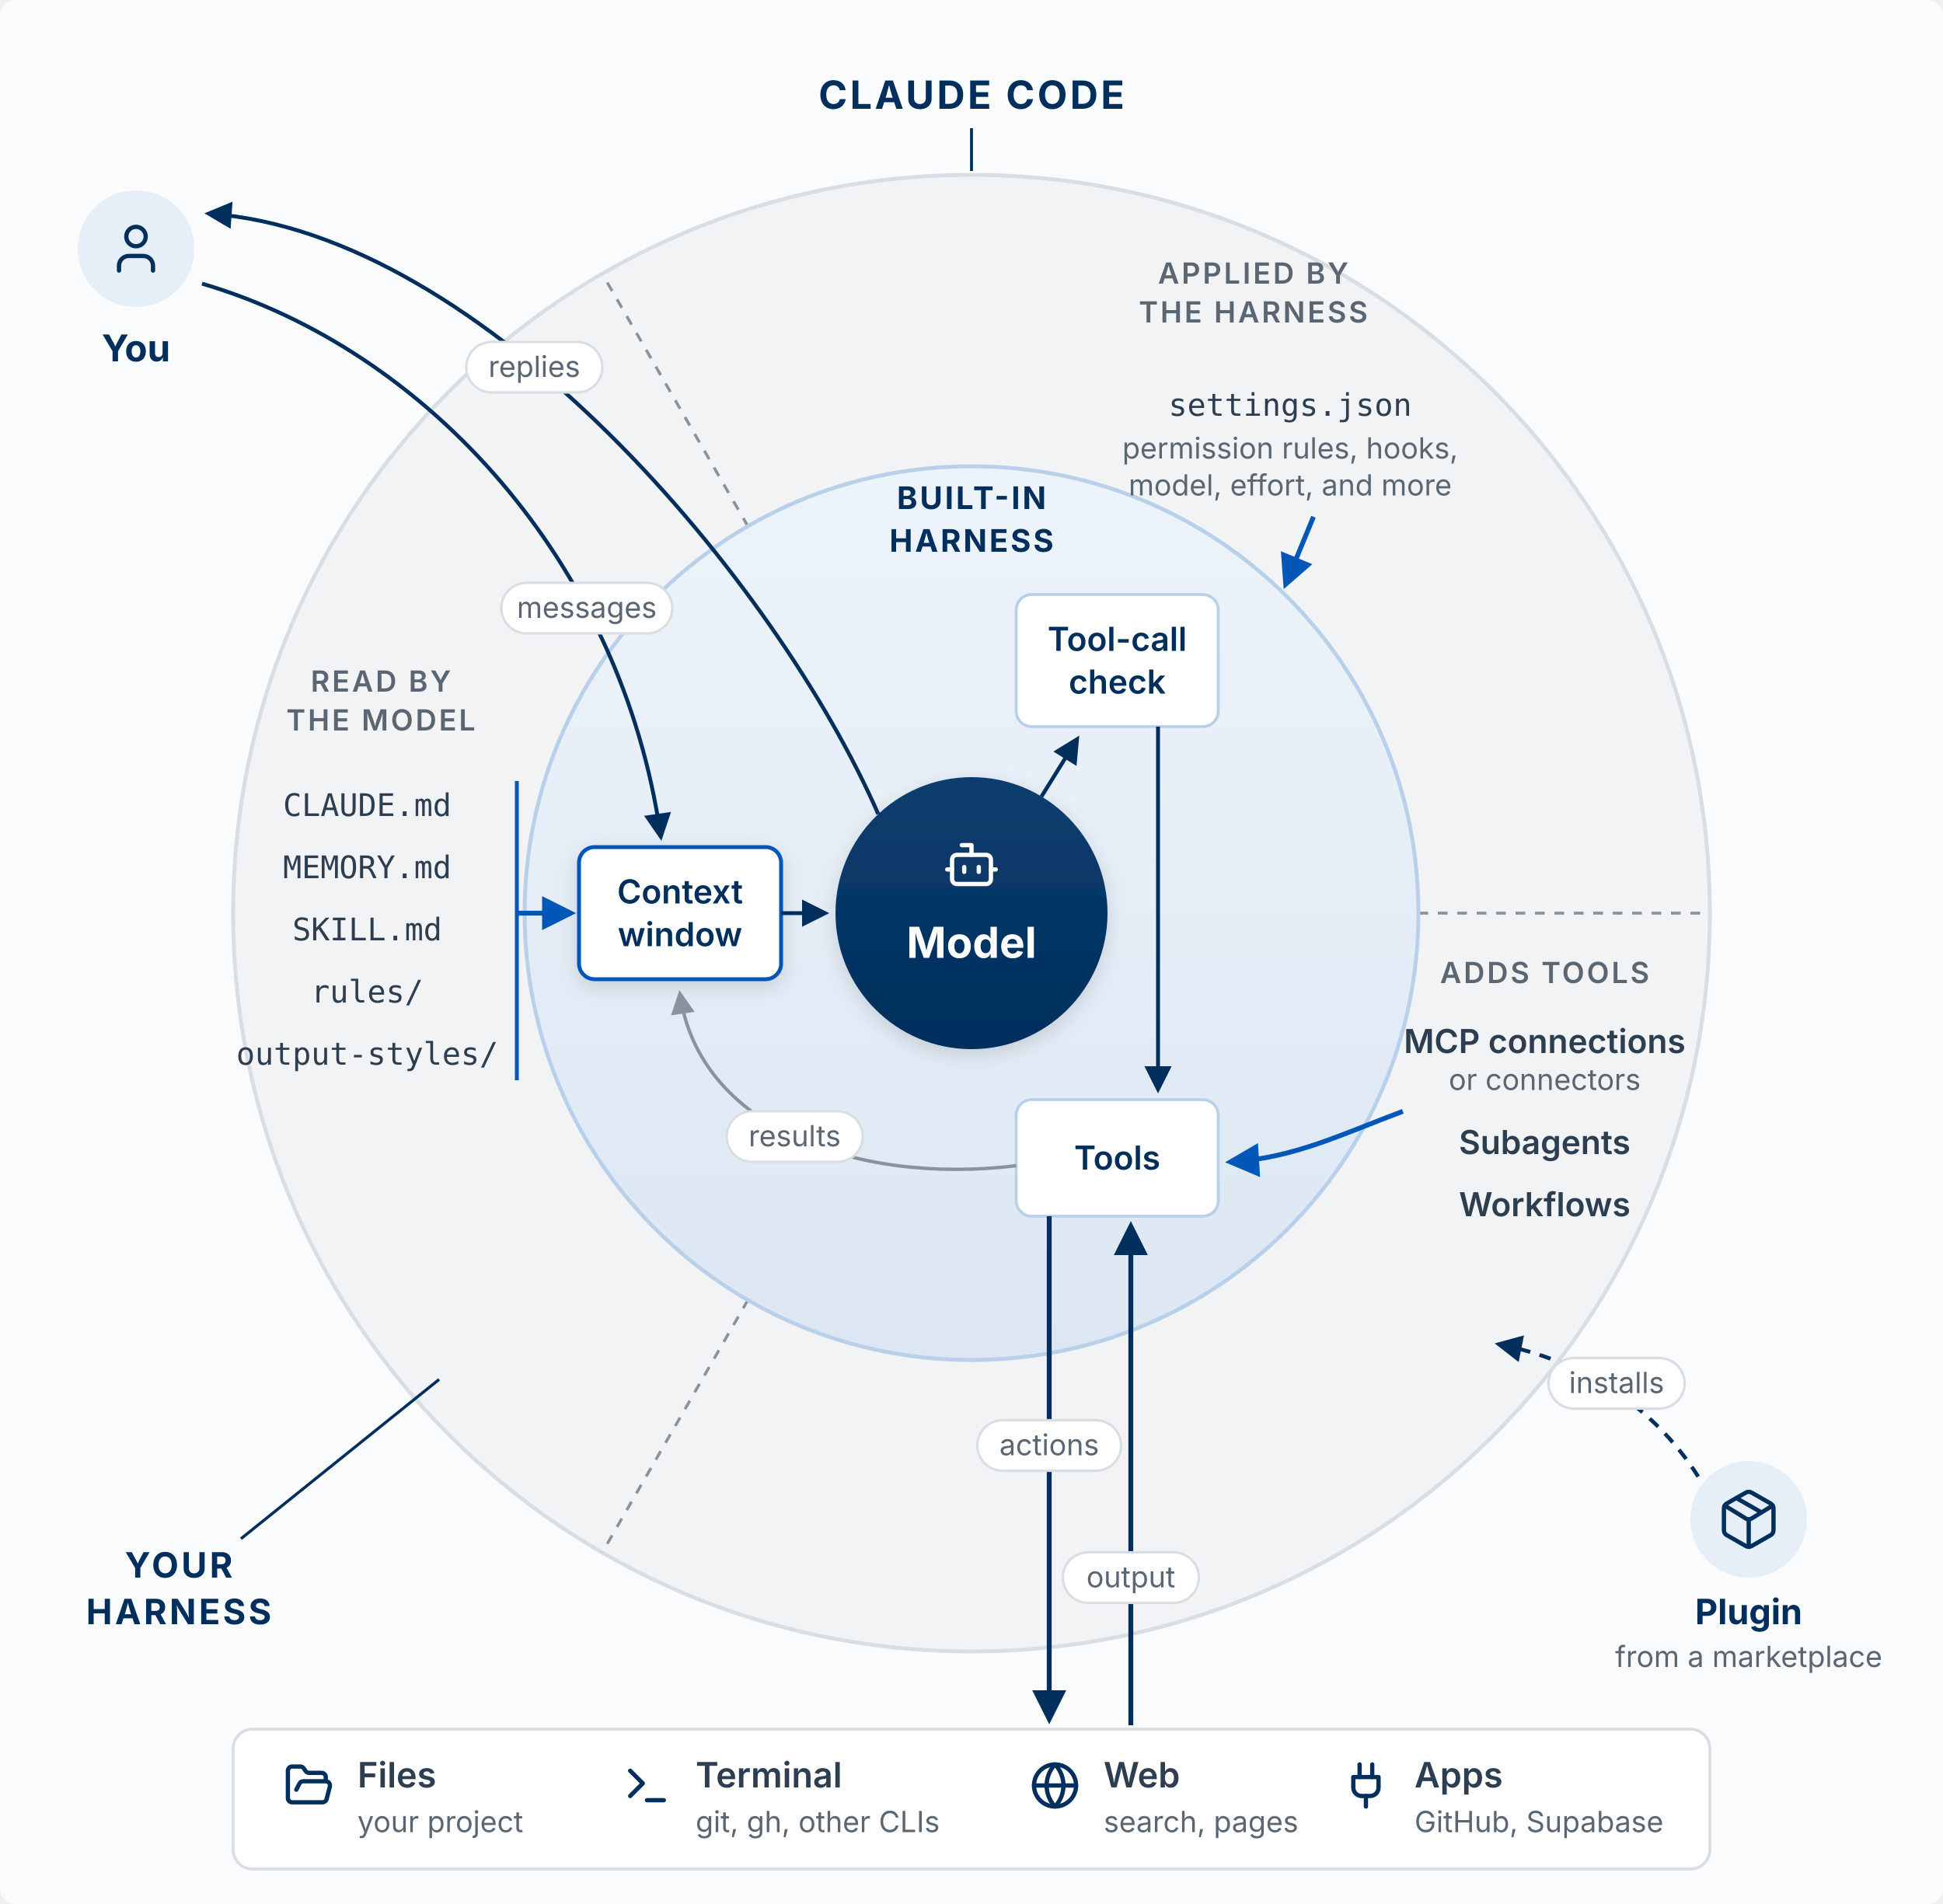
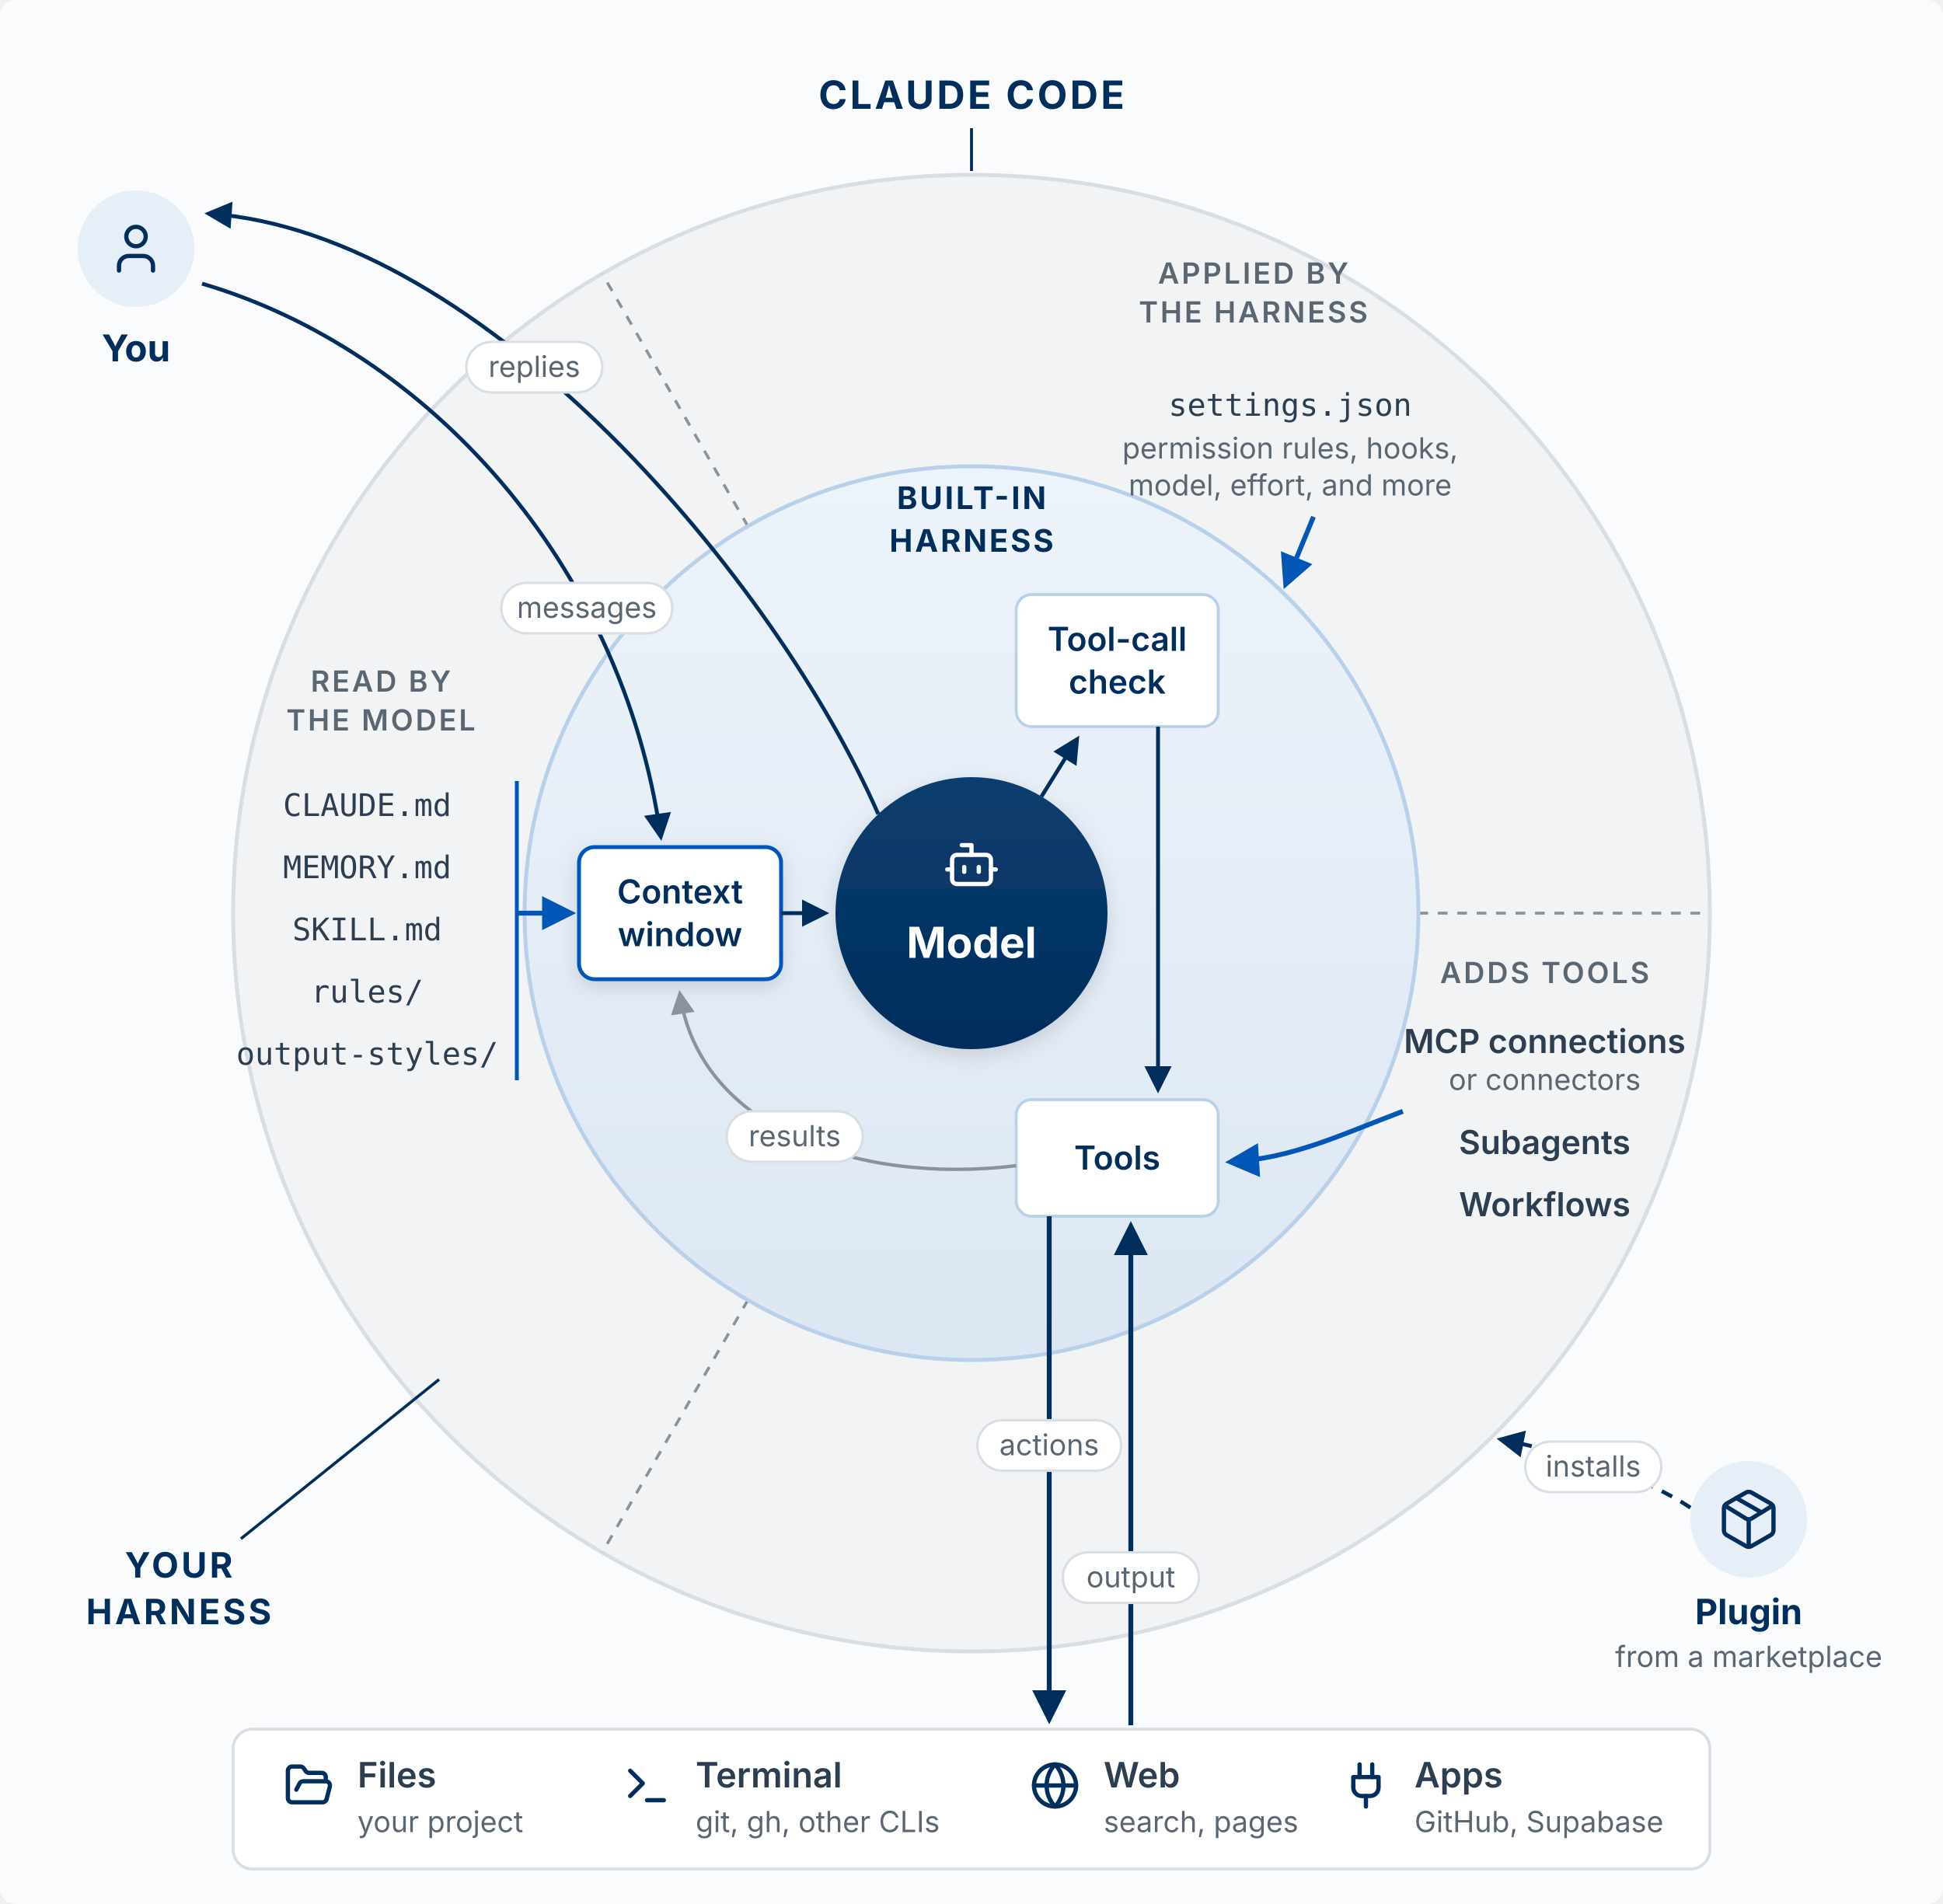
<svg xmlns="http://www.w3.org/2000/svg" viewBox="0 0 1000 980" role="img" font-family="Inter, 'Helvetica Neue', Helvetica, Arial, sans-serif">
  <defs>
    <marker id="ar" viewBox="0 0 10 10" refX="8" refY="5" markerWidth="7" markerHeight="7" orient="auto-start-reverse">
      <path d="M0 0 L10 5 L0 10 z" fill="#0057B8" />
    </marker>
    <marker id="an" viewBox="0 0 10 10" refX="8" refY="5" markerWidth="7" markerHeight="7" orient="auto-start-reverse">
      <path d="M0 0 L10 5 L0 10 z" fill="#002E5D" />
    </marker>
    <marker id="ag" viewBox="0 0 10 10" refX="8" refY="5" markerWidth="7" markerHeight="7" orient="auto-start-reverse">
      <path d="M0 0 L10 5 L0 10 z" fill="#8A939C" />
    </marker>
    <linearGradient id="gModel" x1="0" y1="0" x2="0" y2="1">
      <stop offset="0" stop-color="#0B3D6E" />
      <stop offset="1" stop-color="#002E5D" />
    </linearGradient>
    <linearGradient id="gHarness" x1="0" y1="0" x2="0" y2="1">
      <stop offset="0" stop-color="#EDF3FA" />
      <stop offset="1" stop-color="#DCE7F3" />
    </linearGradient>
    <filter id="sh" x="-20%" y="-20%" width="140%" height="140%">
      <feDropShadow dx="0" dy="3" stdDeviation="5" flood-opacity="0.13" />
    </filter>
  </defs>
  <rect width="1000" height="980" rx="8" fill="#FAFBFC" />
  <text x="500" y="56" text-anchor="middle" font-size="20" font-weight="700" letter-spacing="1.4" fill="#002E5D">CLAUDE CODE</text>
  <line x1="500" y1="66" x2="500" y2="88" stroke="#002E5D" stroke-width="1.5" />
  <circle cx="500" cy="470" r="380" fill="#F1F3F5" stroke="#D9DEE4" stroke-width="2" />
  <line x1="385" y1="271" x2="310" y2="141" stroke="#8A939C" stroke-width="1.5" stroke-dasharray="5 5" />
  <line x1="730" y1="470" x2="880" y2="470" stroke="#8A939C" stroke-width="1.5" stroke-dasharray="5 5" />
  <line x1="385" y1="669" x2="310" y2="799" stroke="#8A939C" stroke-width="1.5" stroke-dasharray="5 5" />
  <circle cx="500" cy="470" r="230" fill="url(#gHarness)" stroke="#B9D0EA" stroke-width="2" />
  <text x="500" y="262" text-anchor="middle" font-size="16" font-weight="700" letter-spacing="1.2" fill="#002E5D">BUILT-IN</text>
  <text x="500" y="284" text-anchor="middle" font-size="16" font-weight="700" letter-spacing="1.2" fill="#002E5D">HARNESS</text>
  <circle cx="500" cy="470" r="70" fill="url(#gModel)" filter="url(#sh)" />
  <g transform="translate(485,430) scale(1.25)" fill="none" stroke="#FFFFFF" stroke-width="1.76" stroke-linecap="round" stroke-linejoin="round">
    <path d="M12 8V4H8" />
    <rect width="16" height="12" x="4" y="8" rx="2" />
    <path d="M2 14h2" />
    <path d="M20 14h2" />
    <path d="M15 13v2" />
    <path d="M9 13v2" />
  </g>
  <text x="500" y="493" text-anchor="middle" font-size="22" font-weight="700" fill="#FFFFFF">Model</text>
  <rect x="298" y="436" width="104" height="68" rx="8" fill="#FFFFFF" stroke="#0057B8" stroke-width="2" filter="url(#sh)" />
  <text x="350" y="465" text-anchor="middle" font-size="17" font-weight="600" fill="#002E5D">Context</text>
  <text x="350" y="487" text-anchor="middle" font-size="17" font-weight="600" fill="#002E5D">window</text>
  <path d="M402 470 H424" stroke="#002E5D" stroke-width="2" fill="none" marker-end="url(#an)" />
  <rect x="523" y="306" width="104" height="68" rx="8" fill="#FFFFFF" stroke="#B9D0EA" stroke-width="1.5" />
  <text x="575" y="335" text-anchor="middle" font-size="17" font-weight="600" fill="#002E5D">Tool-call</text>
  <text x="575" y="357" text-anchor="middle" font-size="17" font-weight="600" fill="#002E5D">check</text>
  <path d="M536 410 L554 381" stroke="#002E5D" stroke-width="2" fill="none" marker-end="url(#an)" />
  <rect x="523" y="566" width="104" height="60" rx="8" fill="#FFFFFF" stroke="#B9D0EA" stroke-width="1.5" />
  <text x="575" y="602" text-anchor="middle" font-size="17" font-weight="600" fill="#002E5D">Tools</text>
  <path d="M596 374 V560" stroke="#002E5D" stroke-width="2" fill="none" marker-end="url(#an)" />
  <path d="M523 600 C440 610 360 580 350 512" stroke="#8A939C" stroke-width="1.75" fill="none" marker-end="url(#ag)" />
  <rect x="374" y="572" width="70" height="26" rx="13" fill="#FFFFFF" stroke="#D9DEE4" stroke-width="1.25" />
  <text x="409" y="590" text-anchor="middle" font-size="15" fill="#5A6672">results</text>
  <text x="196" y="356" text-anchor="middle" font-size="15" font-weight="600" letter-spacing="1.2" fill="#5A6672">READ BY</text>
  <text x="196" y="376" text-anchor="middle" font-size="15" font-weight="600" letter-spacing="1.2" fill="#5A6672">THE MODEL</text>
  <text x="189" y="420" text-anchor="middle" font-size="16" font-family="Menlo, Consolas, monospace" fill="#2C3E50">CLAUDE.md</text>
  <text x="189" y="516" text-anchor="middle" font-size="16" font-family="Menlo, Consolas, monospace" fill="#2C3E50">rules/</text>
  <text x="189" y="548" text-anchor="middle" font-size="16" font-family="Menlo, Consolas, monospace" fill="#2C3E50">output-styles/</text>
  <text x="189" y="452" text-anchor="middle" font-size="16" font-family="Menlo, Consolas, monospace" fill="#2C3E50">MEMORY.md</text>
  <text x="189" y="484" text-anchor="middle" font-size="16" font-family="Menlo, Consolas, monospace" fill="#2C3E50">SKILL.md</text>
  <path d="M266 402 V556" stroke="#0057B8" stroke-width="2" fill="none" />
  <path d="M266 470 H293" stroke="#0057B8" stroke-width="2.5" fill="none" marker-end="url(#ar)" />
  <text x="645" y="146" text-anchor="middle" font-size="15" font-weight="600" letter-spacing="1.2" fill="#5A6672">APPLIED BY</text>
  <text x="645" y="166" text-anchor="middle" font-size="15" font-weight="600" letter-spacing="1.2" fill="#5A6672">THE HARNESS</text>
  <text x="664" y="214" text-anchor="middle" font-size="16" font-family="Menlo, Consolas, monospace" fill="#2C3E50">settings.json</text>
  <text x="664" y="236" text-anchor="middle" font-size="15" fill="#5A6672">permission rules, hooks,</text>
  <text x="664" y="255" text-anchor="middle" font-size="15" fill="#5A6672">model, effort, and more</text>
  <path d="M676 266 L662 300" stroke="#0057B8" stroke-width="2.5" fill="none" marker-end="url(#ar)" />
  <text x="795" y="506" text-anchor="middle" font-size="15" font-weight="600" letter-spacing="1.2" fill="#5A6672">ADDS TOOLS</text>
  <text x="795" y="542" text-anchor="middle" font-size="17" font-weight="600" fill="#2C3E50">MCP connections</text>
  <text x="795" y="561" text-anchor="middle" font-size="15" fill="#5A6672">or connectors</text>
  <text x="795" y="594" text-anchor="middle" font-size="17" font-weight="600" fill="#2C3E50">Subagents</text>
  <text x="795" y="626" text-anchor="middle" font-size="17" font-weight="600" fill="#2C3E50">Workflows</text>
  <path d="M722 572 C690 584 666 596 634 598" stroke="#0057B8" stroke-width="2.5" fill="none" marker-end="url(#ar)" />
  <text x="92" y="812" text-anchor="middle" font-size="18" font-weight="700" letter-spacing="1.4" fill="#002E5D">YOUR</text>
  <text x="92" y="836" text-anchor="middle" font-size="18" font-weight="700" letter-spacing="1.4" fill="#002E5D">HARNESS</text>
  <line x1="124" y1="792" x2="226" y2="710" stroke="#002E5D" stroke-width="1.5" />
  <circle cx="70" cy="128" r="30" fill="#E6EEF7" />
  <g transform="translate(55,113) scale(1.25)" fill="none" stroke="#002E5D" stroke-width="1.76" stroke-linecap="round" stroke-linejoin="round">
    <path d="M19 21v-2a4 4 0 0 0-4-4H9a4 4 0 0 0-4 4v2" />
    <circle cx="12" cy="7" r="4" />
  </g>
  <text x="70" y="186" text-anchor="middle" font-size="19" font-weight="700" fill="#002E5D">You</text>
  <path d="M104 146 C220 180 320 290 340 430" stroke="#002E5D" stroke-width="2" fill="none" marker-end="url(#an)" />
  <path d="M452 419 C400 300 250 120 108 110" stroke="#002E5D" stroke-width="2" fill="none" marker-end="url(#an)" />
  <rect x="258" y="300" width="88" height="26" rx="13" fill="#FFFFFF" stroke="#D9DEE4" stroke-width="1.25" />
  <text x="302" y="318" text-anchor="middle" font-size="15" fill="#5A6672">messages</text>
  <rect x="240" y="176" width="70" height="26" rx="13" fill="#FFFFFF" stroke="#D9DEE4" stroke-width="1.25" />
  <text x="275" y="194" text-anchor="middle" font-size="15" fill="#5A6672">replies</text>
-   <path d="M874 760 C850 722 812 700 772 692" stroke="#002E5D" stroke-width="2" stroke-dasharray="6 5" fill="none" marker-end="url(#an)" />
-   <rect x="797" y="699" width="70" height="26" rx="13" fill="#FFFFFF" stroke="#D9DEE4" stroke-width="1.25" />
-   <text x="832" y="717" text-anchor="middle" font-size="15" fill="#5A6672">installs</text>
+   <path d="M870 776 C846 760 808 748 773 741" stroke="#002E5D" stroke-width="2" stroke-dasharray="6 5" fill="none" marker-end="url(#an)" />
+   <rect x="785" y="742" width="70" height="26" rx="13" fill="#FFFFFF" stroke="#D9DEE4" stroke-width="1.25" />
+   <text x="820" y="760" text-anchor="middle" font-size="15" fill="#5A6672">installs</text>
  <circle cx="900" cy="782" r="30" fill="#E6EEF7" />
  <g transform="translate(883,765) scale(1.417)" fill="none" stroke="#002E5D" stroke-width="1.55" stroke-linecap="round" stroke-linejoin="round">
    <path d="M11 21.73a2 2 0 0 0 2 0l7-4A2 2 0 0 0 21 16V8a2 2 0 0 0-1-1.73l-7-4a2 2 0 0 0-2 0l-7 4A2 2 0 0 0 3 8v8a2 2 0 0 0 1 1.73z" />
    <path d="M12 22V12" />
    <path d="m3.3 7 7.703 4.734a2 2 0 0 0 1.994 0L20.7 7" />
    <path d="m7.5 4.27 9 5.15" />
  </g>
  <text x="900" y="836" text-anchor="middle" font-size="18" font-weight="700" fill="#002E5D">Plugin</text>
  <text x="900" y="858" text-anchor="middle" font-size="15" fill="#5A6672">from a marketplace</text>
  <path d="M540 626 V884" stroke="#002E5D" stroke-width="2.5" fill="none" marker-end="url(#an)" />
  <path d="M582 888 V632" stroke="#002E5D" stroke-width="2.5" fill="none" marker-end="url(#an)" />
  <rect x="503" y="731" width="74" height="26" rx="13" fill="#FFFFFF" stroke="#D9DEE4" stroke-width="1.25" />
  <text x="540" y="749" text-anchor="middle" font-size="15" fill="#5A6672">actions</text>
  <rect x="547" y="799" width="70" height="26" rx="13" fill="#FFFFFF" stroke="#D9DEE4" stroke-width="1.25" />
  <text x="582" y="817" text-anchor="middle" font-size="15" fill="#5A6672">output</text>
  <rect x="120" y="890" width="760" height="72" rx="10" fill="#FFFFFF" stroke="#D9DEE4" stroke-width="1.5" />
  <g transform="translate(146,906) scale(1.083)" fill="none" stroke="#002E5D" stroke-width="2.03" stroke-linecap="round" stroke-linejoin="round">
    <path d="m6 14 1.5-2.9A2 2 0 0 1 9.24 10H20a2 2 0 0 1 1.94 2.5l-1.54 6a2 2 0 0 1-1.95 1.5H4a2 2 0 0 1-2-2V5a2 2 0 0 1 2-2h3.9a2 2 0 0 1 1.69.9l.81 1.2a2 2 0 0 0 1.67.9H18a2 2 0 0 1 2 2v2" />
  </g>
  <text x="184" y="920" font-size="18" font-weight="600" fill="#2C3E50">Files</text>
  <text x="184" y="943" font-size="15" fill="#5A6672">your project</text>
  <g transform="translate(320,906) scale(1.083)" fill="none" stroke="#002E5D" stroke-width="2.03" stroke-linecap="round" stroke-linejoin="round">
    <polyline points="4 17 10 11 4 5" />
    <line x1="12" x2="20" y1="19" y2="19" />
  </g>
  <text x="358" y="920" font-size="18" font-weight="600" fill="#2C3E50">Terminal</text>
  <text x="358" y="943" font-size="15" fill="#5A6672">git, gh, other CLIs</text>
  <g transform="translate(530,906) scale(1.083)" fill="none" stroke="#002E5D" stroke-width="2.03" stroke-linecap="round" stroke-linejoin="round">
    <circle cx="12" cy="12" r="10" />
    <path d="M12 2a14.5 14.5 0 0 0 0 20 14.5 14.5 0 0 0 0-20" />
    <path d="M2 12h20" />
  </g>
  <text x="568" y="920" font-size="18" font-weight="600" fill="#2C3E50">Web</text>
  <text x="568" y="943" font-size="15" fill="#5A6672">search, pages</text>
  <g transform="translate(690,906) scale(1.083)" fill="none" stroke="#002E5D" stroke-width="2.03" stroke-linecap="round" stroke-linejoin="round">
    <path d="M12 22v-5" />
    <path d="M9 8V2" />
    <path d="M15 8V2" />
    <path d="M18 8v5a4 4 0 0 1-4 4h-4a4 4 0 0 1-4-4V8Z" />
  </g>
  <text x="728" y="920" font-size="18" font-weight="600" fill="#2C3E50">Apps</text>
  <text x="728" y="943" font-size="15" fill="#5A6672">GitHub, Supabase</text>
</svg>
